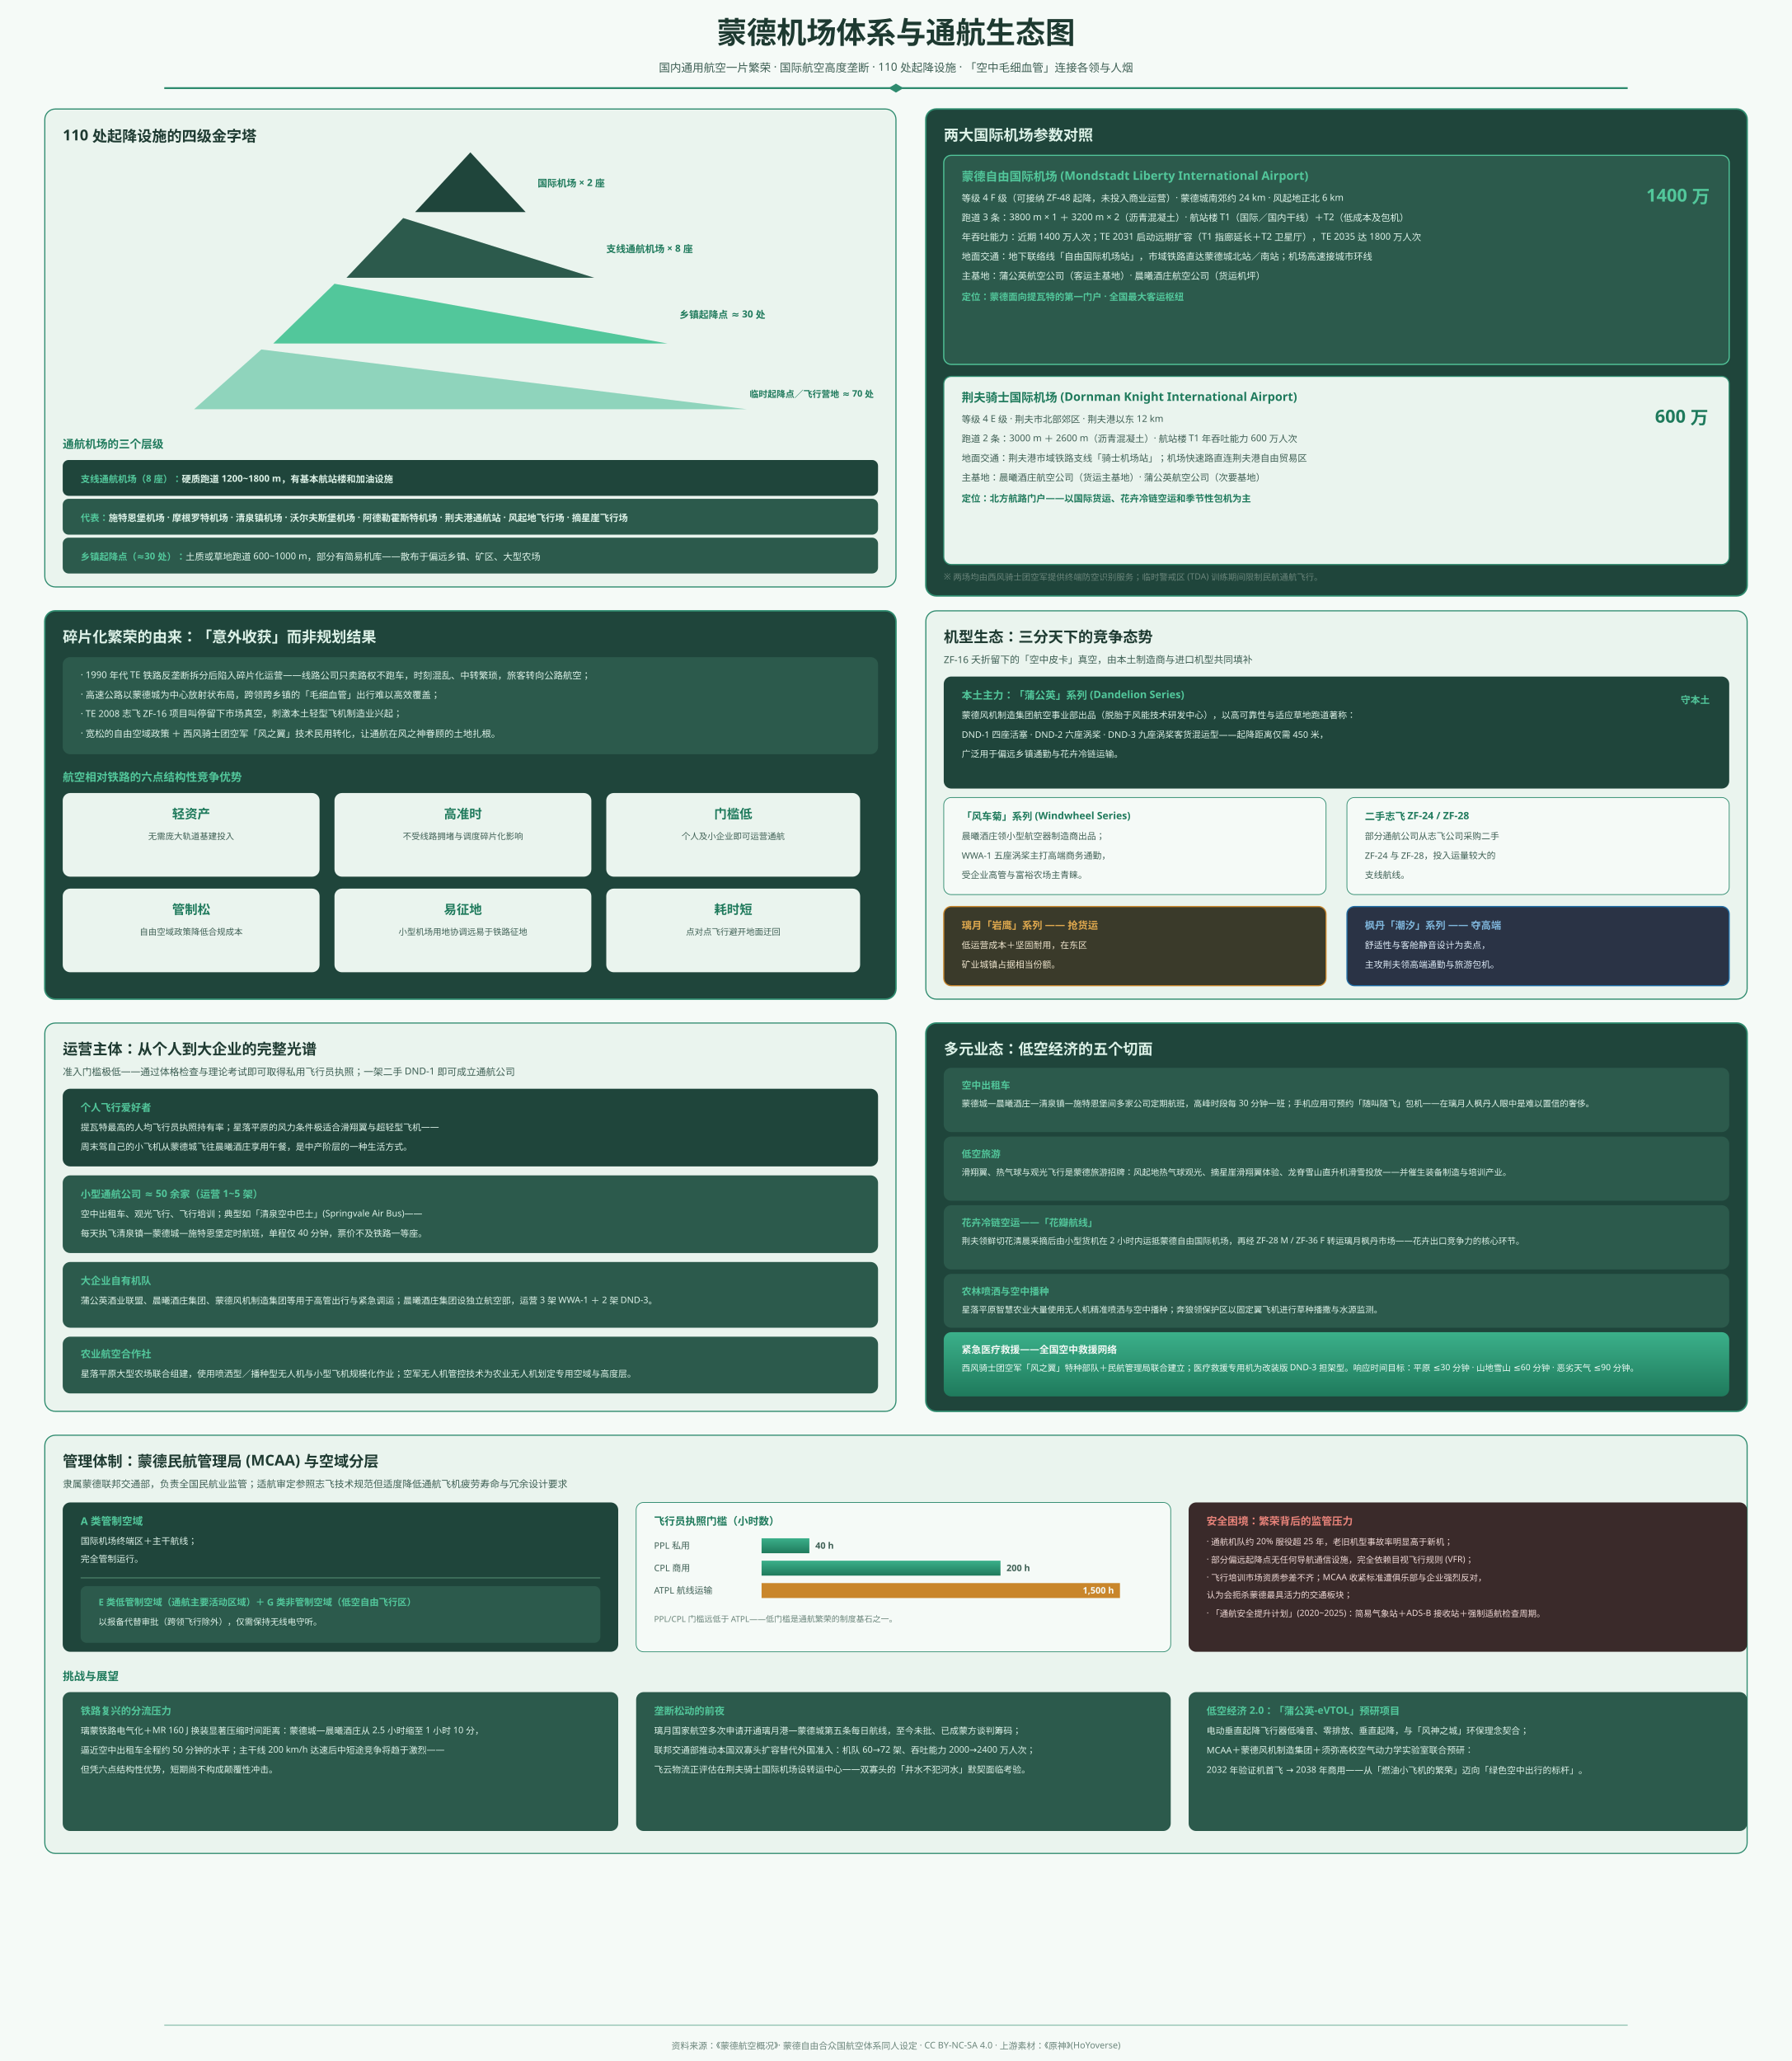
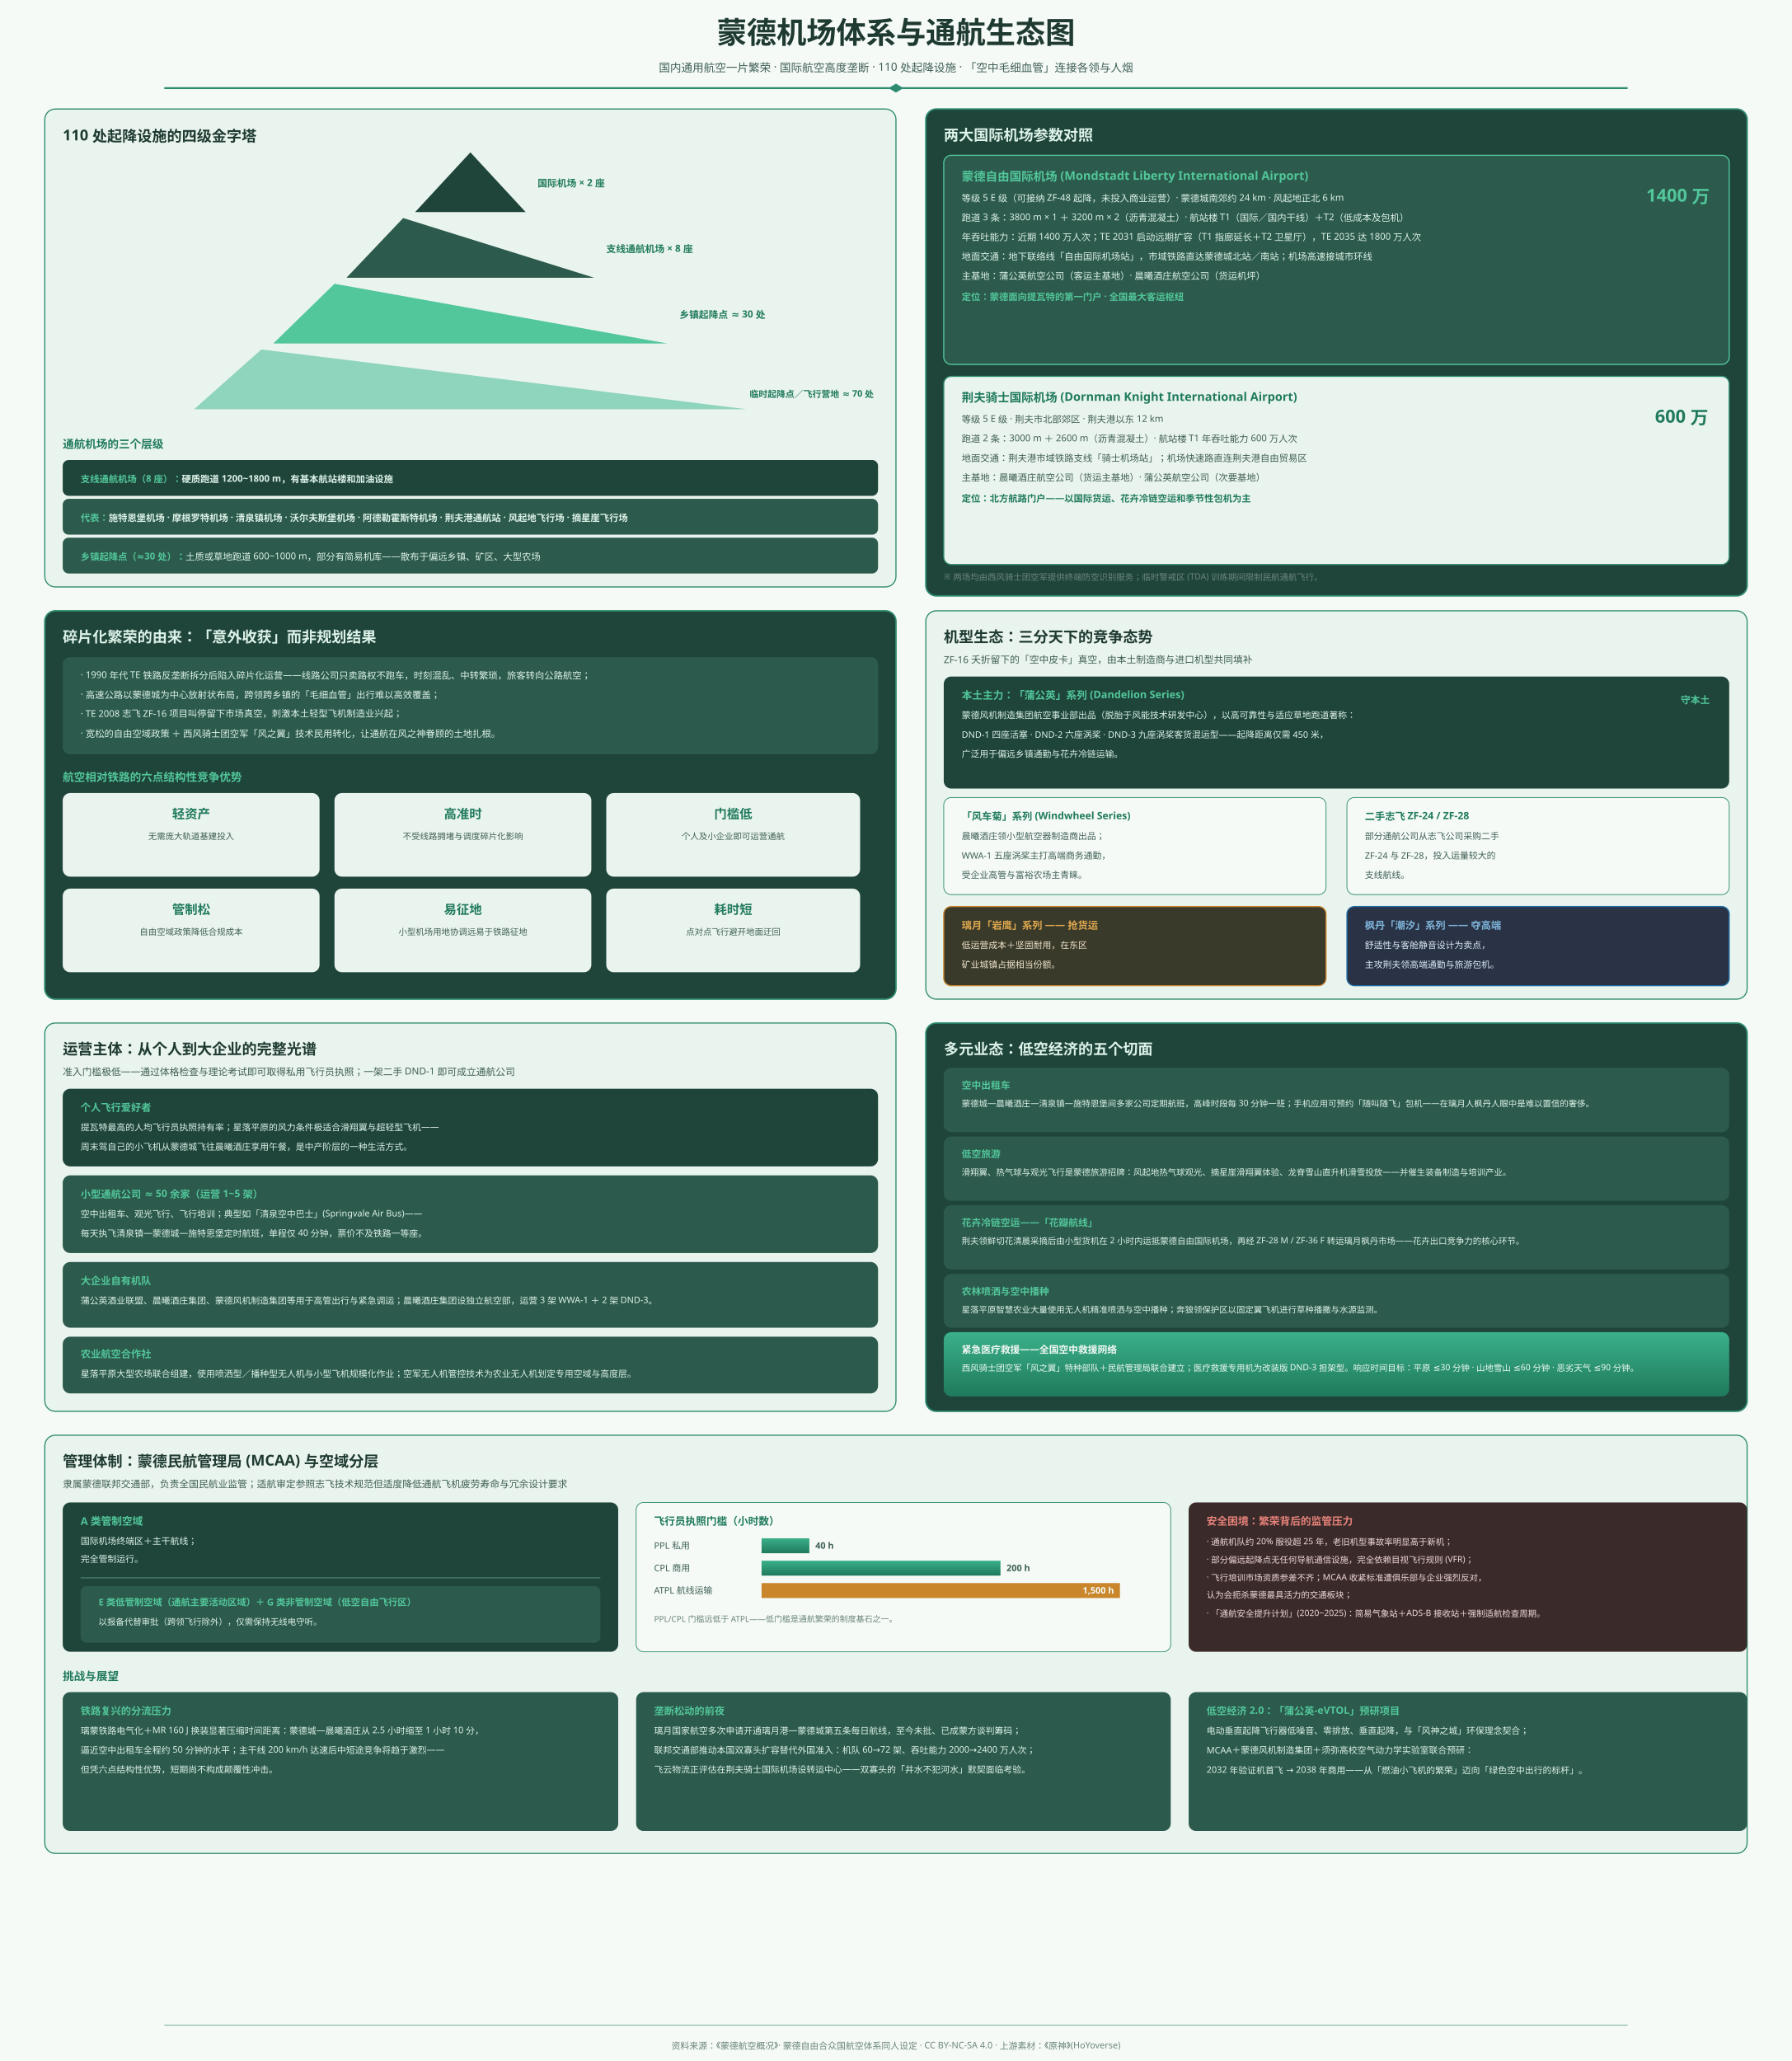
<svg xmlns="http://www.w3.org/2000/svg" viewBox="0 0 2400 2760" font-family="'Microsoft YaHei','PingFang SC','Noto Sans SC',sans-serif">
  <defs>
    <linearGradient id="anemoTop" x1="0" y1="0" x2="0" y2="1">
      <stop offset="0" stop-color="#3BB08A" />
      <stop offset="1" stop-color="#1F7A5C" />
    </linearGradient>
    <marker id="arrowG" viewBox="0 0 10 10" refX="9" refY="5" markerWidth="7" markerHeight="7" orient="auto-start-reverse">
      <path d="M 0 1 L 9 5 L 0 9 Z" fill="#2E8B6E" />
    </marker>
  </defs>
  <rect width="2400" height="2760" fill="#F5FAF7" />
  <text x="1200" y="58" text-anchor="middle" font-size="40" font-weight="700" fill="#1E3A31">蒙德机场体系与通航生态图</text>
  <text x="1200" y="96" text-anchor="middle" font-size="15" fill="#3E5F54">国内通用航空一片繁荣 · 国际航空高度垄断 · 110 处起降设施 · 「空中毛细血管」连接各领与人烟</text>
  <line x1="220" y1="118" x2="2180" y2="118" stroke="#2E8B6E" stroke-width="2.5" />
  <polygon points="1200,112 1210,118 1200,124 1190,118" fill="#2E8B6E" />
  <g>
    <rect x="60" y="146" width="1140" height="640" rx="14" fill="#EAF4EE" stroke="#2E8B6E" stroke-width="1.5" />
    <text x="84" y="188" font-size="20" font-weight="700" fill="#1E3A31">110 处起降设施的四级金字塔</text>
    <polygon points="630,204 556,284 704,284" fill="#1F453B" />
    <text x="720" y="250" font-size="13" font-weight="700" fill="#1F7A5C">国际机场 × 2 座</text>
    <polygon points="540,292 464,372 796,372" fill="#2C5A4C" />
    <text x="812" y="338" font-size="13" font-weight="700" fill="#1F7A5C">支线通航机场 × 8 座</text>
    <polygon points="448,380 366,460 894,460" fill="#52C79B" />
    <text x="910" y="426" font-size="13" font-weight="700" fill="#1F7A5C">乡镇起降点 ≈ 30 处</text>
    <polygon points="350,468 260,548 1000,548" fill="#8FD4BC" />
    <text x="1004" y="532" font-size="12" font-weight="700" fill="#1F7A5C">临时起降点／飞行营地 ≈ 70 处</text>
    <text x="84" y="600" font-size="15" font-weight="700" fill="#1F7A5C">通航机场的三个层级</text>
    <rect x="84" y="616" width="1092" height="48" rx="8" fill="#1F453B" />
    <text x="108" y="646" font-size="12.5" font-weight="700" fill="#DDF2E8">
      <tspan fill="#52C79B">支线通航机场（8 座）：</tspan>硬质跑道 1200~1800 m，有基本航站楼和加油设施</text>
    <rect x="84" y="668" width="1092" height="48" rx="8" fill="#2C5A4C" />
    <text x="108" y="698" font-size="12.5" font-weight="700" fill="#DDF2E8">
      <tspan fill="#52C79B">代表：</tspan>施特恩堡机场 · 摩根罗特机场 · 清泉镇机场 · 沃尔夫斯堡机场 · 阿德勒霍斯特机场 · 荆夫港通航站 · 风起地飞行场 · 摘星崖飞行场</text>
    <rect x="84" y="720" width="1092" height="48" rx="8" fill="#2C5A4C" />
    <text x="108" y="750" font-size="12.5" fill="#DDF2E8">
      <tspan font-weight="700" fill="#52C79B">乡镇起降点（≈30 处）：</tspan>土质或草地跑道 600~1000 m，部分有简易机库——散布于偏远乡镇、矿区、大型农场</text>
  </g>
  <g>
    <rect x="1240" y="146" width="1100" height="652" rx="14" fill="#1F453B" stroke="#2E8B6E" stroke-width="2" />
    <text x="1264" y="188" font-size="20" font-weight="700" fill="#DDF2E8">两大国际机场参数对照</text>
    <rect x="1264" y="208" width="1052" height="280" rx="10" fill="#2C5A4C" stroke="#52C79B" stroke-width="1.5" />
    <text x="1288" y="242" font-size="16" font-weight="700" fill="#52C79B">蒙德自由国际机场 (Mondstadt Liberty International Airport)</text>
-     <text x="1288" y="270" font-size="12.5" fill="#DDF2E8">等级 4 F 级（可接纳 ZF-48 起降，未投入商业运营）· 蒙德城南郊约 24 km · 风起地正北 6 km</text>
+     <text x="1288" y="270" font-size="12.5" fill="#DDF2E8">等级 5 E 级（可接纳 ZF-48 起降，未投入商业运营）· 蒙德城南郊约 24 km · 风起地正北 6 km</text>
    <text x="1288" y="296" font-size="12.5" fill="#DDF2E8">跑道 3 条：3800 m × 1 ＋ 3200 m × 2（沥青混凝土）· 航站楼 T1（国际／国内干线）＋T2（低成本及包机）</text>
    <text x="1288" y="322" font-size="12.5" fill="#DDF2E8">年吞吐能力：近期 1400 万人次；TE 2031 启动远期扩容（T1 指廊延长＋T2 卫星厅），TE 2035 达 1800 万人次</text>
    <text x="1288" y="348" font-size="12.5" fill="#DDF2E8">地面交通：地下联络线「自由国际机场站」，市域铁路直达蒙德城北站／南站；机场高速接城市环线</text>
    <text x="1288" y="374" font-size="12.5" fill="#DDF2E8">主基地：蒲公英航空公司（客运主基地）· 晨曦酒庄航空公司（货运机坪）</text>
    <text x="1288" y="402" font-size="12.5" font-weight="700" fill="#52C79B">定位：蒙德面向提瓦特的第一门户 · 全国最大客运枢纽</text>
    <text x="2290" y="270" text-anchor="end" font-size="24" font-weight="700" fill="#52C79B">1400 万</text>
    <rect x="1264" y="504" width="1052" height="252" rx="10" fill="#EAF4EE" stroke="#2E8B6E" stroke-width="1.5" />
    <text x="1288" y="538" font-size="16" font-weight="700" fill="#1F7A5C">荆夫骑士国际机场 (Dornman Knight International Airport)</text>
-     <text x="1288" y="566" font-size="12.5" fill="#3E5F54">等级 4 E 级 · 荆夫市北部郊区 · 荆夫港以东 12 km</text>
+     <text x="1288" y="566" font-size="12.5" fill="#3E5F54">等级 5 E 级 · 荆夫市北部郊区 · 荆夫港以东 12 km</text>
    <text x="1288" y="592" font-size="12.5" fill="#3E5F54">跑道 2 条：3000 m ＋ 2600 m（沥青混凝土）· 航站楼 T1 年吞吐能力 600 万人次</text>
    <text x="1288" y="618" font-size="12.5" fill="#3E5F54">地面交通：荆夫港市域铁路支线「骑士机场站」；机场快速路直连荆夫港自由贸易区</text>
    <text x="1288" y="644" font-size="12.5" fill="#3E5F54">主基地：晨曦酒庄航空公司（货运主基地）· 蒲公英航空公司（次要基地）</text>
    <text x="1288" y="672" font-size="12.5" font-weight="700" fill="#1F7A5C">定位：北方航路门户——以国际货运、花卉冷链空运和季节性包机为主</text>
    <text x="2288" y="566" text-anchor="end" font-size="24" font-weight="700" fill="#1F7A5C">600 万</text>
    <text x="1264" y="776" font-size="11.5" fill="#6B857B">※ 两场均由西风骑士团空军提供终端防空识别服务；临时警戒区 (TDA) 训练期间限制民航通航飞行。</text>
  </g>
  <g>
    <rect x="60" y="818" width="1140" height="520" rx="14" fill="#1F453B" stroke="#2E8B6E" stroke-width="2" />
    <text x="84" y="860" font-size="20" font-weight="700" fill="#DDF2E8">碎片化繁荣的由来：「意外收获」而非规划结果</text>
    <rect x="84" y="880" width="1092" height="130" rx="10" fill="#2C5A4C" />
    <text x="108" y="908" font-size="12.5" fill="#DDF2E8">· 1990 年代 TE 铁路反垄断拆分后陷入碎片化运营——线路公司只卖路权不跑车，时刻混乱、中转繁琐，旅客转向公路航空；</text>
    <text x="108" y="934" font-size="12.5" fill="#DDF2E8">· 高速公路以蒙德城为中心放射状布局，跨领跨乡镇的「毛细血管」出行难以高效覆盖；</text>
    <text x="108" y="960" font-size="12.5" fill="#DDF2E8">· TE 2008 志飞 ZF-16 项目叫停留下市场真空，刺激本土轻型飞机制造业兴起；</text>
    <text x="108" y="986" font-size="12.5" fill="#DDF2E8">· 宽松的自由空域政策 ＋ 西风骑士团空军「风之翼」技术民用转化，让通航在风之神眷顾的土地扎根。</text>
    <text x="84" y="1046" font-size="15" font-weight="700" fill="#52C79B">航空相对铁路的六点结构性竞争优势</text>
    <rect x="84" y="1062" width="344" height="112" rx="10" fill="#EAF4EE" />
    <text x="256" y="1096" text-anchor="middle" font-size="17" font-weight="700" fill="#1F7A5C">轻资产</text>
    <text x="256" y="1124" text-anchor="middle" font-size="11.5" fill="#3E5F54">无需庞大轨道基建投入</text>
    <rect x="448" y="1062" width="344" height="112" rx="10" fill="#EAF4EE" />
    <text x="620" y="1096" text-anchor="middle" font-size="17" font-weight="700" fill="#1F7A5C">高准时</text>
    <text x="620" y="1124" text-anchor="middle" font-size="11.5" fill="#3E5F54">不受线路拥堵与调度碎片化影响</text>
    <rect x="812" y="1062" width="340" height="112" rx="10" fill="#EAF4EE" />
    <text x="982" y="1096" text-anchor="middle" font-size="17" font-weight="700" fill="#1F7A5C">门槛低</text>
    <text x="982" y="1124" text-anchor="middle" font-size="11.5" fill="#3E5F54">个人及小企业即可运营通航</text>
    <rect x="84" y="1190" width="344" height="112" rx="10" fill="#EAF4EE" />
    <text x="256" y="1224" text-anchor="middle" font-size="17" font-weight="700" fill="#1F7A5C">管制松</text>
    <text x="256" y="1252" text-anchor="middle" font-size="11.5" fill="#3E5F54">自由空域政策降低合规成本</text>
    <rect x="448" y="1190" width="344" height="112" rx="10" fill="#EAF4EE" />
    <text x="620" y="1224" text-anchor="middle" font-size="17" font-weight="700" fill="#1F7A5C">易征地</text>
    <text x="620" y="1252" text-anchor="middle" font-size="11.5" fill="#3E5F54">小型机场用地协调远易于铁路征地</text>
    <rect x="812" y="1190" width="340" height="112" rx="10" fill="#EAF4EE" />
    <text x="982" y="1224" text-anchor="middle" font-size="17" font-weight="700" fill="#1F7A5C">耗时短</text>
    <text x="982" y="1252" text-anchor="middle" font-size="11.5" fill="#3E5F54">点对点飞行避开地面迂回</text>
  </g>
  <g>
    <rect x="1240" y="818" width="1100" height="520" rx="14" fill="#EAF4EE" stroke="#2E8B6E" stroke-width="1.5" />
    <text x="1264" y="860" font-size="20" font-weight="700" fill="#1E3A31">机型生态：三分天下的竞争态势</text>
    <text x="1264" y="888" font-size="13" fill="#3E5F54">ZF-16 夭折留下的「空中皮卡」真空，由本土制造商与进口机型共同填补</text>
    <rect x="1264" y="906" width="1052" height="150" rx="10" fill="#1F453B" />
    <text x="1288" y="936" font-size="14" font-weight="700" fill="#52C79B">本土主力：「蒲公英」系列 (Dandelion Series)</text>
    <text x="1288" y="962" font-size="12" fill="#DDF2E8">蒙德风机制造集团航空事业部出品（脱胎于风能技术研发中心），以高可靠性与适应草地跑道著称：</text>
    <text x="1288" y="988" font-size="12" fill="#DDF2E8">DND-1 四座活塞 · DND-2 六座涡桨 · DND-3 九座涡桨客货混运型——起降距离仅需 450 米，</text>
    <text x="1288" y="1014" font-size="12" fill="#DDF2E8">广泛用于偏远乡镇通勤与花卉冷链运输。</text>
    <text x="2290" y="942" text-anchor="end" font-size="13" font-weight="700" fill="#52C79B">守本土</text>
    <rect x="1264" y="1068" width="512" height="130" rx="10" fill="#F5FAF7" stroke="#2E8B6E" />
    <text x="1288" y="1098" font-size="13.5" font-weight="700" fill="#1F7A5C">「风车菊」系列 (Windwheel Series)</text>
    <text x="1288" y="1124" font-size="12" fill="#3E5F54">晨曦酒庄领小型航空器制造商出品；</text>
    <text x="1288" y="1150" font-size="12" fill="#3E5F54">WWA-1 五座涡桨主打高端商务通勤，</text>
    <text x="1288" y="1176" font-size="12" fill="#3E5F54">受企业高管与富裕农场主青睐。</text>
    <rect x="1804" y="1068" width="512" height="130" rx="10" fill="#F5FAF7" stroke="#2E8B6E" />
    <text x="1828" y="1098" font-size="13.5" font-weight="700" fill="#1F7A5C">二手志飞 ZF-24 / ZF-28</text>
    <text x="1828" y="1124" font-size="12" fill="#3E5F54">部分通航公司从志飞公司采购二手</text>
    <text x="1828" y="1150" font-size="12" fill="#3E5F54">ZF-24 与 ZF-28，投入运量较大的</text>
    <text x="1828" y="1176" font-size="12" fill="#3E5F54">支线航线。</text>
    <rect x="1264" y="1214" width="512" height="106" rx="10" fill="#3A3A2A" stroke="#C9862B" stroke-width="1.5" />
    <text x="1288" y="1244" font-size="13.5" font-weight="700" fill="#E0A94E">璃月「岩鹰」系列 —— 抢货运</text>
    <text x="1288" y="1270" font-size="12" fill="#EDE3CC">低运营成本＋坚固耐用，在东区</text>
    <text x="1288" y="1296" font-size="12" fill="#EDE3CC">矿业城镇占据相当份额。</text>
    <rect x="1804" y="1214" width="512" height="106" rx="10" fill="#2A3345" stroke="#1F6FA8" stroke-width="1.5" />
    <text x="1828" y="1244" font-size="13.5" font-weight="700" fill="#7FB6DC">枫丹「潮汐」系列 —— 夺高端</text>
    <text x="1828" y="1270" font-size="12" fill="#DCE9F5">舒适性与客舱静音设计为卖点，</text>
    <text x="1828" y="1296" font-size="12" fill="#DCE9F5">主攻荆夫领高端通勤与旅游包机。</text>
  </g>
  <g>
    <rect x="60" y="1370" width="1140" height="520" rx="14" fill="#EAF4EE" stroke="#2E8B6E" stroke-width="1.5" />
    <text x="84" y="1412" font-size="20" font-weight="700" fill="#1E3A31">运营主体：从个人到大企业的完整光谱</text>
    <text x="84" y="1440" font-size="13" fill="#3E5F54">准入门槛极低——通过体格检查与理论考试即可取得私用飞行员执照；一架二手 DND-1 即可成立通航公司</text>
    <rect x="84" y="1458" width="1092" height="104" rx="10" fill="#1F453B" />
    <text x="108" y="1488" font-size="13.5" font-weight="700" fill="#52C79B">个人飞行爱好者</text>
    <text x="108" y="1514" font-size="12" fill="#DDF2E8">提瓦特最高的人均飞行员执照持有率；星落平原的风力条件极适合滑翔翼与超轻型飞机——</text>
    <text x="108" y="1540" font-size="12" fill="#DDF2E8">周末驾自己的小飞机从蒙德城飞往晨曦酒庄享用午餐，是中产阶层的一种生活方式。</text>
    <rect x="84" y="1574" width="1092" height="104" rx="10" fill="#2C5A4C" />
    <text x="108" y="1604" font-size="13.5" font-weight="700" fill="#52C79B">小型通航公司 ≈ 50 余家（运营 1~5 架）</text>
    <text x="108" y="1630" font-size="12" fill="#DDF2E8">空中出租车、观光飞行、飞行培训；典型如「清泉空中巴士」(Springvale Air Bus)——</text>
    <text x="108" y="1656" font-size="12" fill="#DDF2E8">每天执飞清泉镇—蒙德城—施特恩堡定时航班，单程仅 40 分钟，票价不及铁路一等座。</text>
    <rect x="84" y="1690" width="1092" height="88 " rx="10" fill="#2C5A4C" />
    <text x="108" y="1720" font-size="13.5" font-weight="700" fill="#52C79B">大企业自有机队</text>
    <text x="108" y="1746" font-size="12" fill="#DDF2E8">蒲公英酒业联盟、晨曦酒庄集团、蒙德风机制造集团等用于高管出行与紧急调运；晨曦酒庄集团设独立航空部，运营 3 架 WWA-1 ＋ 2 架 DND-3。</text>
    <rect x="84" y="1790" width="1092" height="76" rx="10" fill="#2C5A4C" />
    <text x="108" y="1818" font-size="13.5" font-weight="700" fill="#52C79B">农业航空合作社</text>
    <text x="108" y="1844" font-size="12" fill="#DDF2E8">星落平原大型农场联合组建，使用喷洒型／播种型无人机与小型飞机规模化作业；空军无人机管控技术为农业无人机划定专用空域与高度层。</text>
  </g>
  <g>
    <rect x="1240" y="1370" width="1100" height="520" rx="14" fill="#1F453B" stroke="#2E8B6E" stroke-width="2" />
    <text x="1264" y="1412" font-size="20" font-weight="700" fill="#DDF2E8">多元业态：低空经济的五个切面</text>
    <rect x="1264" y="1430" width="1052" height="86" rx="10" fill="#2C5A4C" />
    <text x="1288" y="1458" font-size="13" font-weight="700" fill="#52C79B">空中出租车</text>
    <text x="1288" y="1482" font-size="11.5" fill="#DDF2E8">蒙德城—晨曦酒庄—清泉镇—施特恩堡间多家公司定期航班，高峰时段每 30 分钟一班；手机应用可预约「随叫随飞」包机——在璃月人枫丹人眼中是难以置信的奢侈。</text>
    <rect x="1264" y="1522" width="1052" height="86" rx="10" fill="#2C5A4C" />
    <text x="1288" y="1550" font-size="13" font-weight="700" fill="#52C79B">低空旅游</text>
    <text x="1288" y="1574" font-size="11.5" fill="#DDF2E8">滑翔翼、热气球与观光飞行是蒙德旅游招牌：风起地热气球观光、摘星崖滑翔翼体验、龙脊雪山直升机滑雪投放——并催生装备制造与培训产业。</text>
    <rect x="1264" y="1614" width="1052" height="86" rx="10" fill="#2C5A4C" />
    <text x="1288" y="1642" font-size="13" font-weight="700" fill="#52C79B">花卉冷链空运——「花瓣航线」</text>
    <text x="1288" y="1666" font-size="11.5" fill="#DDF2E8">荆夫领鲜切花清晨采摘后由小型货机在 2 小时内运抵蒙德自由国际机场，再经 ZF-28 M / ZF-36 F 转运璃月枫丹市场——花卉出口竞争力的核心环节。</text>
    <rect x="1264" y="1706" width="1052" height="72" rx="10" fill="#2C5A4C" />
    <text x="1288" y="1734" font-size="13" font-weight="700" fill="#52C79B">农林喷洒与空中播种</text>
    <text x="1288" y="1758" font-size="11.5" fill="#DDF2E8">星落平原智慧农业大量使用无人机精准喷洒与空中播种；奔狼领保护区以固定翼飞机进行草种播撒与水源监测。</text>
    <rect x="1264" y="1784" width="1052" height="86" rx="10" fill="url(#anemoTop)" />
    <text x="1288" y="1812" font-size="13" font-weight="700" fill="#F5FAF7">紧急医疗救援——全国空中救援网络</text>
    <text x="1288" y="1836" font-size="11.5" fill="#EFFBF6">西风骑士团空军「风之翼」特种部队＋民航管理局联合建立；医疗救援专用机为改装版 DND-3 担架型。响应时间目标：平原 ≤30 分钟 · 山地雪山 ≤60 分钟 · 恶劣天气 ≤90 分钟。</text>
  </g>
  <g>
    <rect x="60" y="1922" width="2280" height="560" rx="14" fill="#EAF4EE" stroke="#2E8B6E" stroke-width="1.5" />
    <text x="84" y="1964" font-size="20" font-weight="700" fill="#1E3A31">管理体制：蒙德民航管理局 (MCAA) 与空域分层</text>
    <text x="84" y="1992" font-size="13" fill="#3E5F54">隶属蒙德联邦交通部，负责全国民航业监管；适航审定参照志飞技术规范但适度降低通航飞机疲劳寿命与冗余设计要求</text>
    <rect x="84" y="2012" width="744" height="200" rx="10" fill="#1F453B" />
    <text x="108" y="2042" font-size="14" font-weight="700" fill="#52C79B">A 类管制空域</text>
    <text x="108" y="2068" font-size="12" fill="#DDF2E8">国际机场终端区＋主干航线；</text>
    <text x="108" y="2092" font-size="12" fill="#DDF2E8">完全管制运行。</text>
    <rect x="108" y="2112" width="696" height="2" fill="#3E6E5C" />
    <rect x="108" y="2124" width="696" height="76" rx="8" fill="#2C5A4C" />
    <text x="132" y="2150" font-size="12.5" font-weight="700" fill="#52C79B">E 类低管制空域（通航主要活动区域）＋ G 类非管制空域（低空自由飞行区）</text>
    <text x="132" y="2176" font-size="11.5" fill="#DDF2E8">以报备代替审批（跨领飞行除外），仅需保持无线电守听。</text>
    <rect x="852" y="2012" width="716" height="200" rx="10" fill="#F5FAF7" stroke="#2E8B6E" />
    <text x="876" y="2042" font-size="14" font-weight="700" fill="#1F7A5C">飞行员执照门槛（小时数）</text>
    <g font-size="12" fill="#3E5F54">
      <text x="876" y="2074">PPL 私用</text>
      <rect x="1020" y="2060" width="64" height="20" fill="url(#anemoTop)" />
      <text x="1092" y="2074" font-weight="700">40 h</text>
      <text x="876" y="2104">CPL 商用</text>
      <rect x="1020" y="2090" width="320" height="20" fill="url(#anemoTop)" />
      <text x="1348" y="2104" font-weight="700">200 h</text>
      <text x="876" y="2134">ATPL 航线运输</text>
      <rect x="1020" y="2120" width="480" height="20" fill="#C9862B" />
      <text x="1492" y="2134" text-anchor="end" font-weight="700" fill="#F5FAF7">1,500 h</text>
    </g>
    <text x="876" y="2172" font-size="11" fill="#6B857B">PPL/CPL 门槛远低于 ATPL——低门槛是通航繁荣的制度基石之一。</text>
    <rect x="1592" y="2012" width="748" height="200" rx="10" fill="#3A2A2A" />
    <text x="1616" y="2042" font-size="14" font-weight="700" fill="#E8837A">安全困境：繁荣背后的监管压力</text>
    <text x="1616" y="2068" font-size="11.5" fill="#F0D9D6">· 通航机队约 20% 服役超 25 年，老旧机型事故率明显高于新机；</text>
    <text x="1616" y="2092" font-size="11.5" fill="#F0D9D6">· 部分偏远起降点无任何导航通信设施，完全依赖目视飞行规则 (VFR)；</text>
    <text x="1616" y="2116" font-size="11.5" fill="#F0D9D6">· 飞行培训市场资质参差不齐；MCAA 收紧标准遭俱乐部与企业强烈反对，</text>
    <text x="1616" y="2140" font-size="11.5" fill="#F0D9D6">  认为会扼杀蒙德最具活力的交通板块；</text>
    <text x="1616" y="2164" font-size="11.5" fill="#F0D9D6">· 「通航安全提升计划」(2020~2025)：简易气象站＋ADS-B 接收站＋强制适航检查周期。</text>
    <text x="84" y="2250" font-size="15" font-weight="700" fill="#1F7A5C">挑战与展望</text>
    <rect x="84" y="2266" width="744" height="186" rx="10" fill="#2C5A4C" />
    <text x="108" y="2296" font-size="13.5" font-weight="700" fill="#52C79B">铁路复兴的分流压力</text>
    <text x="108" y="2322" font-size="12" fill="#DDF2E8">璃蒙铁路电气化＋MR 160 J 换装显著压缩时间距离：蒙德城—晨曦酒庄从 2.5 小时缩至 1 小时 10 分，</text>
    <text x="108" y="2348" font-size="12" fill="#DDF2E8">逼近空中出租车全程约 50 分钟的水平；主干线 200 km/h 达速后中短途竞争将趋于激烈——</text>
    <text x="108" y="2374" font-size="12" fill="#DDF2E8">但凭六点结构性优势，短期尚不构成颠覆性冲击。</text>
    <rect x="852" y="2266" width="716" height="186" rx="10" fill="#2C5A4C" />
    <text x="876" y="2296" font-size="13.5" font-weight="700" fill="#52C79B">垄断松动的前夜</text>
    <text x="876" y="2322" font-size="12" fill="#DDF2E8">璃月国家航空多次申请开通璃月港—蒙德城第五条每日航线，至今未批、已成蒙方谈判筹码；</text>
    <text x="876" y="2348" font-size="12" fill="#DDF2E8">联邦交通部推动本国双寡头扩容替代外国准入：机队 60→72 架、吞吐能力 2000→2400 万人次；</text>
    <text x="876" y="2374" font-size="12" fill="#DDF2E8">飞云物流正评估在荆夫骑士国际机场设转运中心——双寡头的「井水不犯河水」默契面临考验。</text>
    <rect x="1592" y="2266" width="748" height="186" rx="10" fill="#2C5A4C" />
    <text x="1616" y="2296" font-size="13.5" font-weight="700" fill="#52C79B">低空经济 2.0：「蒲公英-eVTOL」预研项目</text>
    <text x="1616" y="2322" font-size="12" fill="#DDF2E8">电动垂直起降飞行器低噪音、零排放、垂直起降，与「风神之城」环保理念契合；</text>
    <text x="1616" y="2348" font-size="12" fill="#DDF2E8">MCAA＋蒙德风机制造集团＋须弥高校空气动力学实验室联合预研：</text>
    <text x="1616" y="2374" font-size="12" fill="#DDF2E8">2032 年验证机首飞 → 2038 年商用——从「燃油小飞机的繁荣」迈向「绿色空中出行的标杆」。</text>
  </g>
  <line x1="220" y1="2712" x2="2180" y2="2712" stroke="#2E8B6E" stroke-width="1.5" opacity="0.5" />
  <text x="1200" y="2744" text-anchor="middle" font-size="12" fill="#6B857B">资料来源：《蒙德航空概况》· 蒙德自由合众国航空体系同人设定 · CC BY-NC-SA 4.0 · 上游素材：《原神》(HoYoverse)</text>
</svg>
